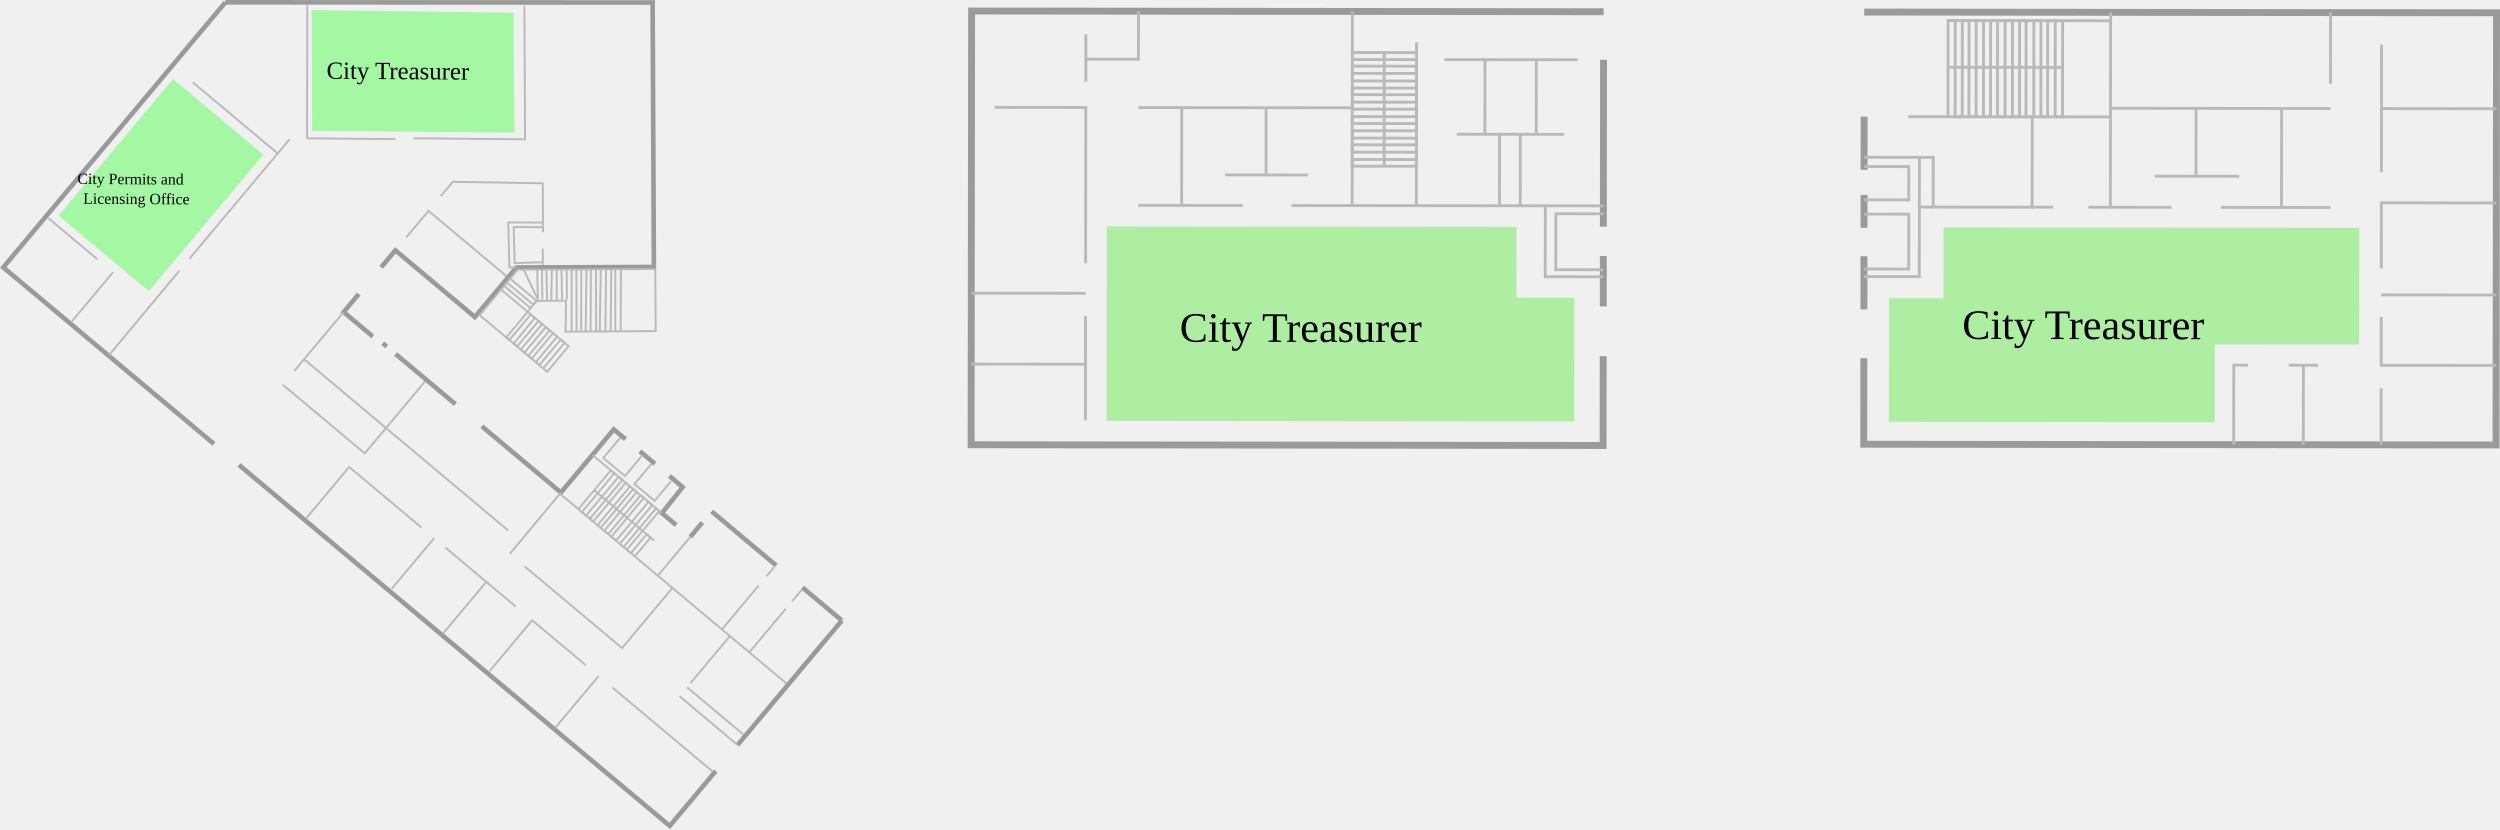
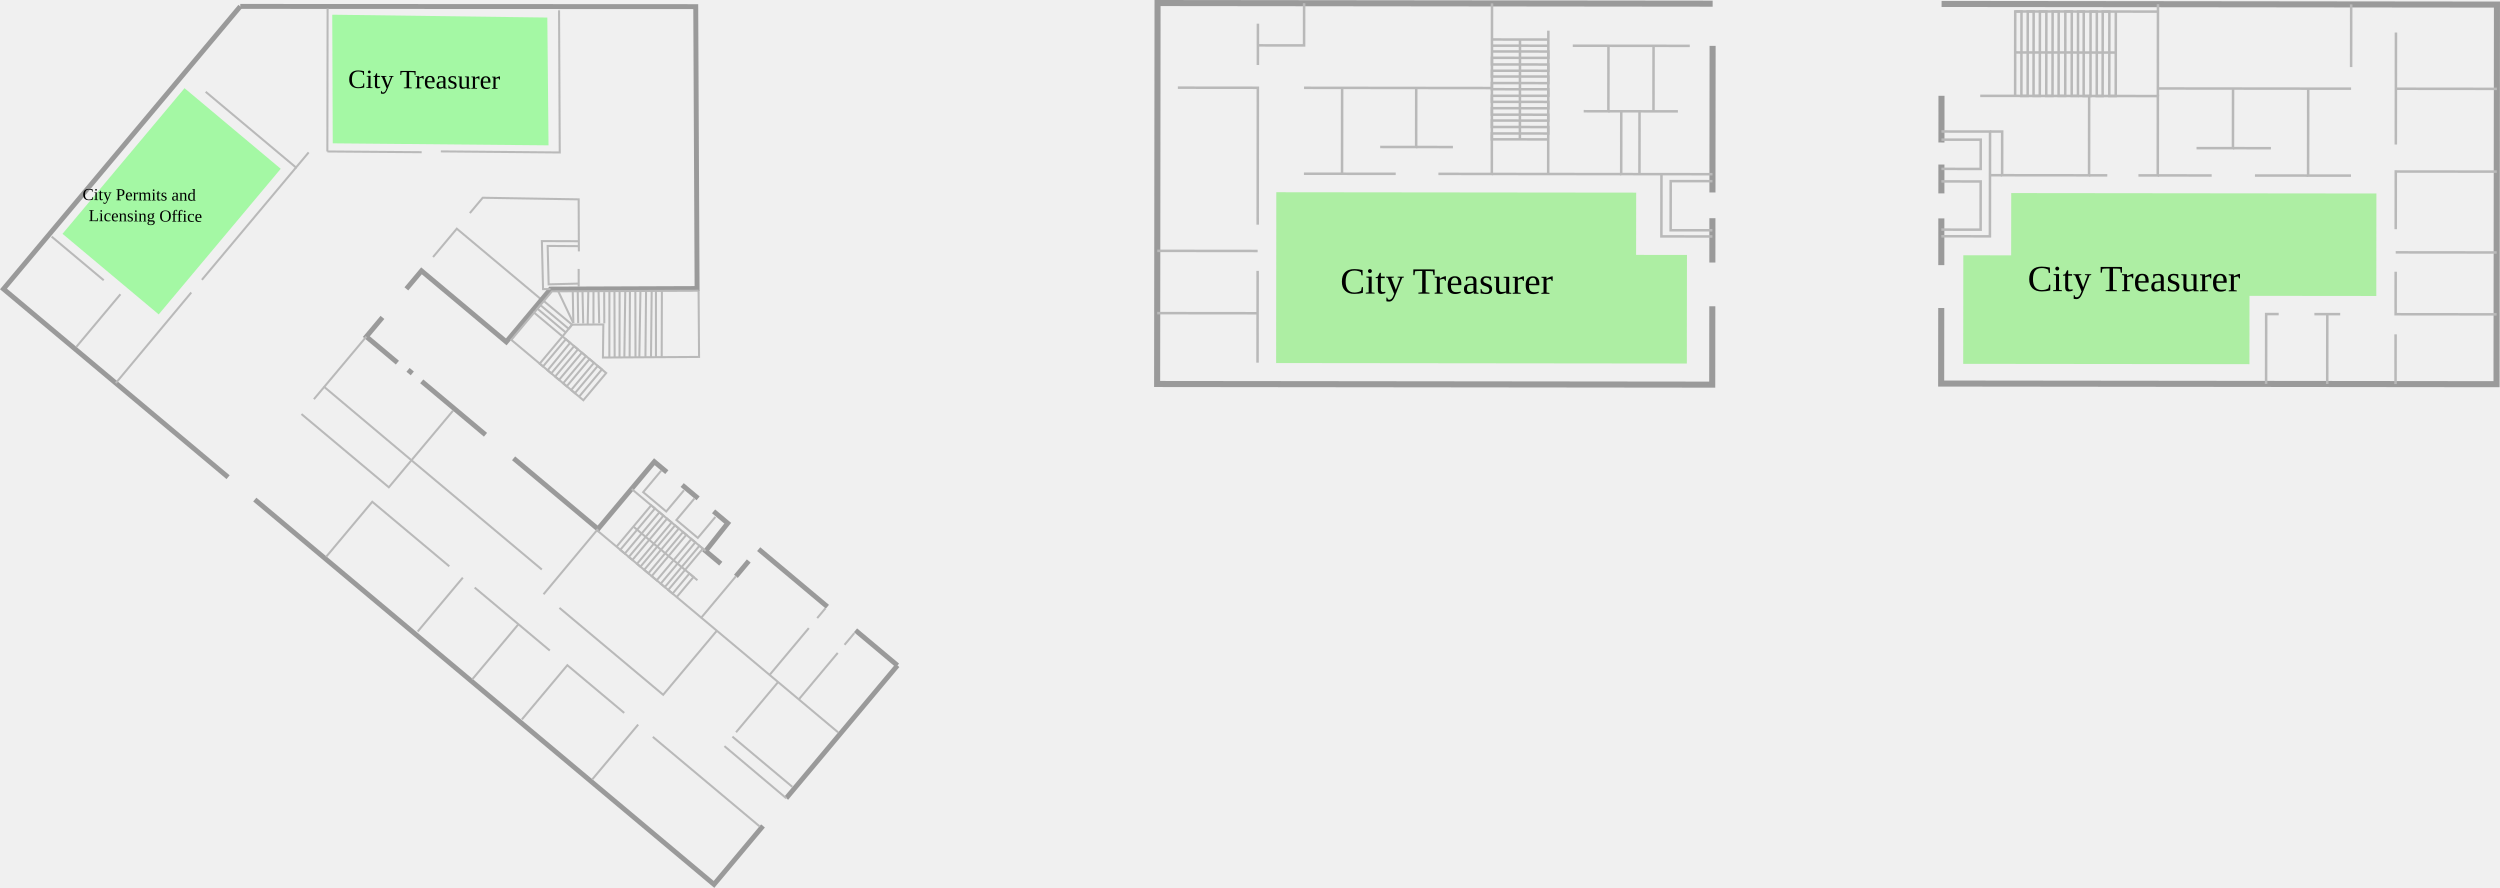
- <svg xmlns="http://www.w3.org/2000/svg" width="266.255mm" height="88.307mm" viewBox="0 0 1006.319 333.759" version="1.1" id="svg1" xml:space="preserve">
+ <svg xmlns="http://www.w3.org/2000/svg" width="249.756mm" height="88.701mm" viewBox="0 0 943.96 335.249" version="1.1" id="svg1" xml:space="preserve">
  <defs id="defs1" />
-   <g id="layer1" transform="matrix(0.9735426,0,0,0.9735426,63.35027,-198.6192)">
+   <g id="layer1" transform="matrix(0.9735426,0,0,0.9735426,63.35027,-197.1295)">
    <g id="g3" transform="matrix(0.9010506,0.7552109,0.7552109,-0.9010506,-349.7969,488.2735)">
-       <g id="g1" transform="matrix(0.4113616,0.3439731,0.3439731,-0.4113616,186.8472,634.0577)">
+       <g id="g1" transform="matrix(0.3389252,0.2834031,0.2834031,-0.3389252,233.9368,649.5567)">
        <g id="layer2" style="display:inline">
          <path style="display:inline;opacity:1;fill:#000000;fill-opacity:0;stroke:#9a9a9a;stroke-width:4.535;stroke-dasharray:none;stroke-opacity:1" d="M 477.022,238.665 H 62.534 V 523.121 H 477.022 v -58.525" id="path23" />
          <path style="display:inline;fill:#000000;fill-opacity:0;stroke:#b9b9b9;stroke-width:1.89;stroke-dasharray:none;stroke-opacity:1" d="M 77.767,301.847 H 137.495 V 404.066" id="path24" />
          <path style="display:inline;fill:#000000;fill-opacity:0;stroke:#b9b9b9;stroke-width:1.89;stroke-dasharray:none;stroke-opacity:1" d="M 137.495,423.708 H 62.534" id="path28" />
          <path style="display:inline;fill:#000000;fill-opacity:0;stroke:#b9b9b9;stroke-width:1.89;stroke-dasharray:none;stroke-opacity:1" d="M 137.495,470.208 H 62.534" id="path29" />
          <path style="display:inline;fill:#000000;fill-opacity:0;stroke:#b9b9b9;stroke-width:1.89;stroke-dasharray:none;stroke-opacity:1" d="m 137.495,438.54 v 68.547" id="path30" />
          <path style="display:inline;fill:#000000;fill-opacity:0;stroke:#b9b9b9;stroke-width:1.89;stroke-dasharray:none;stroke-opacity:1" d="m 137.495,253.971 v 30.896" id="path31" />
          <path style="display:inline;fill:#000000;fill-opacity:0;stroke:#b9b9b9;stroke-width:1.89;stroke-dasharray:none;stroke-opacity:1" d="m 171.969,238.665 v 31.514 h -34.474" id="path32" />
          <path style="display:inline;fill:#000000;fill-opacity:0;stroke:#b9b9b9;stroke-width:1.89;stroke-dasharray:none;stroke-opacity:1" d="M 171.969,301.847 H 312.269 V 238.665" id="path33" />
          <path style="display:inline;fill:#000000;fill-opacity:0;stroke:#b9b9b9;stroke-width:1.89;stroke-dasharray:none;stroke-opacity:1" d="m 312.269,301.847 v 64.137 h -39.885" id="path34" />
          <path style="display:inline;fill:#000000;fill-opacity:0;stroke:#9a9a9a;stroke-width:4.535;stroke-dasharray:none;stroke-opacity:1" d="m 477.022,270.179 v 109.434" id="path35" />
          <path style="display:inline;fill:#000000;fill-opacity:0;stroke:#9a9a9a;stroke-width:4.535;stroke-dasharray:none;stroke-opacity:1" d="m 477.022,398.855 v 33.071" id="path36" />
          <path style="display:inline;fill:#000000;fill-opacity:0;stroke:#b9b9b9;stroke-width:1.89;stroke-dasharray:none;stroke-opacity:1" d="M 459.986,270.179 H 372.598" id="path37" />
          <path style="display:inline;fill:#000000;fill-opacity:0;stroke:#b9b9b9;stroke-width:1.89;stroke-dasharray:none;stroke-opacity:1" d="m 399.256,270.179 v 48.905 h -18.44" id="path38" />
          <path style="display:inline;fill:#000000;fill-opacity:0;stroke:#b9b9b9;stroke-width:1.89;stroke-dasharray:none;stroke-opacity:1" d="M 399.256,319.084 H 451.167" id="path39" />
          <path style="display:inline;fill:#000000;fill-opacity:0;stroke:#b9b9b9;stroke-width:1.89;stroke-dasharray:none;stroke-opacity:1" d="m 432.928,270.179 v 48.905" id="path40" />
          <path style="display:inline;fill:#000000;fill-opacity:0;stroke:#b9b9b9;stroke-width:1.89;stroke-dasharray:none;stroke-opacity:1" d="m 408.876,319.084 v 46.901 h 68.146" id="path41" />
          <path style="display:inline;fill:#000000;fill-opacity:0;stroke:#b9b9b9;stroke-width:1.89;stroke-dasharray:none;stroke-opacity:1" d="m 422.505,319.084 v 46.901" id="path42" />
          <path style="display:inline;fill:#000000;fill-opacity:0;stroke:#b9b9b9;stroke-width:1.89;stroke-dasharray:none;stroke-opacity:1" d="M 408.876,365.984 H 312.269" id="path43" />
          <path style="display:inline;fill:#000000;fill-opacity:0;stroke:#b9b9b9;stroke-width:1.89;stroke-dasharray:none;stroke-opacity:1" d="M 354.359,365.984 V 258.955" id="path44" />
          <path style="display:inline;fill:#000000;fill-opacity:0;stroke:#b9b9b9;stroke-width:1.89;stroke-dasharray:none;stroke-opacity:1" d="m 438.941,365.984 v 46.5 h 38.082" id="path45" />
          <path style="display:inline;fill:#000000;fill-opacity:0;stroke:#b9b9b9;stroke-width:1.89;stroke-dasharray:none;stroke-opacity:1" d="m 200.429,301.847 v 64.137 h -28.461" id="path46" />
          <path style="display:inline;fill:#000000;fill-opacity:0;stroke:#b9b9b9;stroke-width:1.89;stroke-dasharray:none;stroke-opacity:1" d="m 200.429,365.984 h 40.086" id="path47" />
          <path style="display:inline;fill:#000000;fill-opacity:0;stroke:#b9b9b9;stroke-width:1.89;stroke-dasharray:none;stroke-opacity:1" d="m 255.748,301.847 v 44.094 h -26.858" id="path48" />
          <path style="display:inline;fill:#000000;fill-opacity:0;stroke:#b9b9b9;stroke-width:1.89;stroke-dasharray:none;stroke-opacity:1" d="M 283.207,345.941 H 255.748" id="path49" />
          <path style="display:inline;fill:#000000;fill-opacity:0;stroke:#9a9a9a;stroke-width:4.535;stroke-dasharray:none;stroke-opacity:1" d="M 647.967,238.665 H 1062.655 V 522.115 H 647.967 v -56.407" id="path71" />
          <path style="display:inline;fill:#000000;fill-opacity:0;stroke:#9a9a9a;stroke-width:4.535;stroke-dasharray:none;stroke-opacity:1" d="m 647.967,307.26 v 34.864" id="path72" />
          <path style="display:inline;fill:#000000;fill-opacity:0;stroke:#9a9a9a;stroke-width:4.535;stroke-dasharray:none;stroke-opacity:1" d="M 647.967,358.564 V 380.107" id="path73" />
          <path style="display:inline;fill:#000000;fill-opacity:0;stroke:#9a9a9a;stroke-width:4.535;stroke-dasharray:none;stroke-opacity:1" d="m 647.967,398.814 v 34.864" id="path74" />
          <path style="display:inline;fill:#000000;fill-opacity:0;stroke:#b9b9b9;stroke-width:1.89;stroke-dasharray:none;stroke-opacity:1" d="m 647.967,333.904 h 36.282 v 78.232 h -36.282" id="path75" />
          <path style="display:inline;fill:#000000;fill-opacity:0;stroke:#b9b9b9;stroke-width:1.89;stroke-dasharray:none;stroke-opacity:1" d="m 684.249,333.904 h 9.07 v 32.597 h 64.91 v -59.241 h -81.35" id="path76" />
          <path style="display:inline;fill:#000000;fill-opacity:0;stroke:#b9b9b9;stroke-width:1.89;stroke-dasharray:none;stroke-opacity:1" d="m 693.319,366.501 h -9.07" id="path77" />
          <path style="display:inline;fill:#000000;fill-opacity:0;stroke:#b9b9b9;stroke-width:1.89;stroke-dasharray:none;stroke-opacity:1" d="m 758.229,366.501 h 13.606" id="path78" />
          <path style="display:inline;fill:#000000;fill-opacity:0;stroke:#b9b9b9;stroke-width:1.89;stroke-dasharray:none;stroke-opacity:1" d="m 758.229,307.26 h 51.304 v 59.241 h -14.456" id="path79" />
          <path style="display:inline;fill:#000000;fill-opacity:0;stroke:#b9b9b9;stroke-width:1.89;stroke-dasharray:none;stroke-opacity:1" d="m 809.534,366.501 h 40.25" id="path80" />
          <path style="display:inline;fill:#000000;fill-opacity:0;stroke:#b9b9b9;stroke-width:1.89;stroke-dasharray:none;stroke-opacity:1" d="m 921.78,301.591 v 64.91 h 32.03" id="path83" />
          <path style="display:inline;fill:#000000;fill-opacity:0;stroke:#b9b9b9;stroke-width:1.89;stroke-dasharray:none;stroke-opacity:1" d="M 809.534,307.26 V 238.665" id="path81" />
          <path style="display:inline;fill:#000000;fill-opacity:0;stroke:#b9b9b9;stroke-width:1.89;stroke-dasharray:none;stroke-opacity:1" d="M 809.534,301.591 H 953.81" id="path82" />
          <path style="display:inline;fill:#000000;fill-opacity:0;stroke:#b9b9b9;stroke-width:1.89;stroke-dasharray:none;stroke-opacity:1" d="M 921.78,366.501 H 882.097" id="path84" />
          <path style="display:inline;fill:#000000;fill-opacity:0;stroke:#b9b9b9;stroke-width:1.89;stroke-dasharray:none;stroke-opacity:1" d="M 865.657,301.591 V 346.093 H 838.445" id="path85" />
          <path style="display:inline;fill:#000000;fill-opacity:0;stroke:#b9b9b9;stroke-width:1.89;stroke-dasharray:none;stroke-opacity:1" d="m 865.657,346.093 h 28.345" id="path86" />
          <path style="display:inline;fill:#000000;fill-opacity:0;stroke:#b9b9b9;stroke-width:1.89;stroke-dasharray:none;stroke-opacity:1" d="m 987.257,259.64 v 83.618" id="path87" />
          <path style="display:inline;fill:#000000;fill-opacity:0;stroke:#b9b9b9;stroke-width:1.89;stroke-dasharray:none;stroke-opacity:1" d="m 987.257,301.591 h 75.398" id="path88" />
          <path style="display:inline;fill:#000000;fill-opacity:0;stroke:#b9b9b9;stroke-width:1.89;stroke-dasharray:none;stroke-opacity:1" d="m 1062.655,363.383 h -75.398 v 43.084" id="path89" />
          <path style="display:inline;fill:#000000;fill-opacity:0;stroke:#b9b9b9;stroke-width:1.89;stroke-dasharray:none;stroke-opacity:1" d="m 987.257,423.758 h 75.398" id="path90" />
          <path style="display:inline;fill:#000000;fill-opacity:0;stroke:#b9b9b9;stroke-width:1.89;stroke-dasharray:none;stroke-opacity:1" d="m 987.257,438.214 v 31.746 h 75.398" id="path91" />
          <path style="display:inline;fill:#000000;fill-opacity:0;stroke:#b9b9b9;stroke-width:1.89;stroke-dasharray:none;stroke-opacity:1" d="m 987.257,484.983 v 37.132" id="path92" />
          <path style="display:inline;fill:#000000;fill-opacity:0;stroke:#b9b9b9;stroke-width:1.89;stroke-dasharray:none;stroke-opacity:1" d="m 926.598,469.96 h 19.275" id="path93" />
          <path style="display:inline;fill:#000000;fill-opacity:0;stroke:#b9b9b9;stroke-width:1.89;stroke-dasharray:none;stroke-opacity:1" d="m 936.236,469.96 v 52.155" id="path94" />
          <path style="display:inline;fill:#000000;fill-opacity:0;stroke:#b9b9b9;stroke-width:1.89;stroke-dasharray:none;stroke-opacity:1" d="m 899.954,469.96 h -9.354 v 52.155" id="path95" />
          <path style="display:inline;fill:#000000;fill-opacity:0;stroke:#b9b9b9;stroke-width:1.89;stroke-dasharray:none;stroke-opacity:1" d="M 953.81,285.434 V 238.665" id="path96" />
          <path style="fill:#000000;fill-opacity:0;stroke:#b9b9b9;stroke-width:1.89;stroke-opacity:1" d="m 312.269,265.593 h 42.09" id="path20" />
          <path style="fill:#000000;fill-opacity:0;stroke:#b9b9b9;stroke-width:1.89;stroke-opacity:1" d="m 312.269,270.199 h 42.09" id="path21" />
          <path style="fill:#000000;fill-opacity:0;stroke:#b9b9b9;stroke-width:1.89;stroke-opacity:1" d="m 312.269,274.521 h 42.09 v 4.748 h -42.09 v 4.96 h 42.09 v 4.677 h -42.09 v 4.323 h 42.09 v 4.89 h -42.09 v 4.606 h 42.09 v 4.89 h -42.09 v 4.535 h 42.09 v 4.748 h -42.09 v 4.819 h 42.09 v 4.393 h -42.09 v 4.819 h 42.09 v 4.819 h -42.09 v 4.393 h 42.09" id="path22" />
          <path style="fill:#000000;fill-opacity:0;stroke:#b9b9b9;stroke-width:1.89;stroke-opacity:1" d="m 333.196,265.593 v 74.547" id="path25" />
          <path style="fill:#000000;fill-opacity:0;stroke:#b9b9b9;stroke-width:1.89;stroke-opacity:1" d="m 702.956,244.192 h 75.114 31.038" id="path50" />
          <path style="fill:#000000;fill-opacity:0;stroke:#b9b9b9;stroke-width:1.89;stroke-opacity:1" d="m 702.956,274.805 h 75.114" id="path51" />
          <path style="fill:#000000;fill-opacity:0;stroke:#b9b9b9;stroke-width:1.89;stroke-opacity:1" d="m 702.956,307.26 v -63.068 h 4.677 v 63.068 h 4.677 v -63.068 h 4.393 v 63.068 h 4.677 v -63.068 h 4.819 v 63.068 h 4.677 v -63.068 h 4.535 v 63.068 h 4.96 v -63.068 h 4.819 v 63.068 h 4.677 v -63.068 h 4.252 v 63.068 h 5.102 v -63.068 h 4.677 v 63.068 h 4.393 v -63.068 h 4.96 v 63.068 h 4.819 v -63.068" id="path52" />
          <path style="fill:#b9b9b9;fill-opacity:0;stroke:#b9b9b9;stroke-width:1.89;stroke-dasharray:none;stroke-opacity:1" d="m 477.022,371.195 h -31.167 v 36.679 h 31.167" id="path100" />
          <path style="fill:#b9b9b9;fill-opacity:0;stroke:#b9b9b9;stroke-width:1.89;stroke-dasharray:none;stroke-opacity:1" d="m 647.967,339.998 h 29.337 v 21.826 h -29.337" id="path105" />
          <path style="fill:#b9b9b9;fill-opacity:0;stroke:#b9b9b9;stroke-width:1.89;stroke-dasharray:none;stroke-opacity:1" d="m 647.967,371.178 h 29.337 v 35.998 h -29.337" id="path107" />
        </g>
        <g id="layer3" style="display:inline">
          <path class="rooms" data-floorlocation="First Floor" data-roomname="Lipa City Treasurer_s Office" style="fill:#6bec56;fill-opacity:0.5;stroke:#b9b9b9;stroke-width:1.89;stroke-dasharray:none;stroke-opacity:0" d="m 151.362,379.823 h 268.711 v 46.486 h 37.982 V 507.376 H 151.362 Z" id="path101" />
          <path class="rooms" data-floorlocation="First Floor" data-roomname="Lipa City Treasurer_s Office" style="fill:#6bec56;fill-opacity:0.5;stroke:#b9b9b9;stroke-width:1.89;stroke-dasharray:none;stroke-opacity:0" d="m 700.122,379.823 v 46.486 h -35.715 v 81.067 h 213.721 v -51.021 h 94.672 v -76.532 z" id="path106" />
        </g>
        <text xml:space="preserve" style="font-size:18.159px;text-align:start;writing-mode:lr-tb;direction:ltr;text-anchor:start;fill:#ffffff;fill-opacity:1;stroke:#b9b9b9;stroke-width:1.756;stroke-opacity:0" x="848.237" y="619.287" id="text1" transform="matrix(1.520543,0,0,1.520543,-577.2932,-488.6679)">
          <tspan id="tspan1" x="848.237" y="619.287" style="fill:#000000;fill-opacity:1;stroke-width:1.756">City Treasurer</tspan>
        </text>
        <text xml:space="preserve" style="font-size:18.159px;text-align:start;writing-mode:lr-tb;direction:ltr;text-anchor:start;fill:#ffffff;fill-opacity:1;stroke:#b9b9b9;stroke-width:1.756;stroke-opacity:0" x="510.714" y="620.89" id="text2" transform="matrix(1.520543,0,0,1.520543,-577.2932,-488.6679)">
          <tspan id="tspan2" x="510.714" y="620.89" style="fill:#000000;fill-opacity:1;stroke-width:1.756">City Treasurer</tspan>
        </text>
      </g>
      <g id="g2" transform="matrix(0.3585888,2.6770996e-5,2.6770996e-5,-0.3585888,35.8575,511.035)">
        <g id="layer2-1">
          <path style="fill:#59ff59;fill-opacity:0;stroke:#9a9a9a;stroke-width:4.535;stroke-dasharray:none;stroke-opacity:1" d="m 488.385,491.453 h 5.102" id="path14" />
          <path style="fill:#59ff59;fill-opacity:0;stroke:#9a9a9a;stroke-width:4.535;stroke-dasharray:none;stroke-opacity:1" d="m 504.825,491.453 h 76.532" id="path15" />
          <path style="fill:#59ff59;fill-opacity:0;stroke:#9a9a9a;stroke-width:4.535;stroke-dasharray:none;stroke-opacity:1" d="m 615.087,491.453 h 101.248 v -80.773 h 14.966" id="path16" />
          <path style="fill:#59ff59;fill-opacity:0;stroke:#9a9a9a;stroke-width:4.535;stroke-dasharray:none;stroke-opacity:1" d="m 749.726,410.68 h 19.122" id="path17" />
          <path style="fill:#59ff59;fill-opacity:0;stroke:#9a9a9a;stroke-width:4.535;stroke-dasharray:none;stroke-opacity:1" d="m 787.424,410.68 h 17.007 l 0.85,32.636 h 18.141" id="path18" />
          <path style="fill:#59ff59;fill-opacity:0;stroke:#9a9a9a;stroke-width:4.535;stroke-dasharray:none;stroke-opacity:1" d="M 841.563,443.316 V 424.892" id="path20-7" />
          <path style="fill:#59ff59;fill-opacity:0;stroke:#9a9a9a;stroke-width:4.535;stroke-dasharray:none;stroke-opacity:1" d="m 841.563,410.68 h 82.484" id="path21-1" />
          <path style="fill:#59ff59;fill-opacity:0;stroke:#9a9a9a;stroke-width:4.535;stroke-dasharray:none;stroke-opacity:1" d="m 957.778,410.68 h 50.382" id="path22-1" />
          <path style="fill:#59ff59;fill-opacity:0;stroke:#9a9a9a;stroke-width:4.535;stroke-dasharray:none;stroke-opacity:1" d="M 1008.16,410.68 V 570.021" id="path23-5" />
          <path style="fill:#59ff59;fill-opacity:0;stroke:#9a9a9a;stroke-width:4.535;stroke-dasharray:none;stroke-opacity:1" d="m 1008.16,603.293 v 70.185 H 456.979" id="path24-2" />
          <path style="fill:#59ff59;fill-opacity:0;stroke:#9a9a9a;stroke-width:4.535;stroke-dasharray:none;stroke-opacity:1" d="M 424.911,673.477 H 155.331 V 334.316" id="path25-7" />
          <path style="fill:#59ff59;fill-opacity:0;stroke:#b9b9b9;stroke-width:1.89;stroke-dasharray:none;stroke-opacity:1" d="m 382.419,148.719 84.481,99.814 -84.481,69.498" id="path28-6" />
          <path style="fill:#59ff59;fill-opacity:0;stroke:#b9b9b9;stroke-width:1.89;stroke-dasharray:none;stroke-opacity:1" d="m 302.441,385.138 66.95,-55.202" id="path30-1" />
          <path style="fill:#59ff59;fill-opacity:0;stroke:#b9b9b9;stroke-width:1.89;stroke-dasharray:none;stroke-opacity:1" d="M 559.531,331.92 549.043,319.448" id="path32-4" />
          <path style="fill:#59ff59;fill-opacity:0;stroke:#b9b9b9;stroke-width:1.89;stroke-dasharray:none;stroke-opacity:1" d="m 538.839,306.976 -30.896,-36.565 -68.595,55.556 v 18.424" id="path33-2" />
          <path style="fill:#59ff59;fill-opacity:0;stroke:#b9b9b9;stroke-width:1.89;stroke-dasharray:none;stroke-opacity:1" d="M 541.106,363.1 H 439.348 v 34.014" id="path34-3" />
          <path style="fill:#59ff59;fill-opacity:0;stroke:#9a9a9a;stroke-width:4.535;stroke-dasharray:none;stroke-opacity:1" d="M 155.331,334.316 476.621,65.34 644.14,263.325 541.106,350.344 v 63.342 H 439.348 v 21.646" id="path37-2" />
          <path style="fill:#59ff59;fill-opacity:0;stroke:#9a9a9a;stroke-width:4.535;stroke-dasharray:none;stroke-opacity:1" d="m 439.348,469.606 v 23.049 h 37.274" id="path38-2" />
          <path style="fill:#59ff59;fill-opacity:0;stroke:#b9b9b9;stroke-width:1.89;stroke-dasharray:none;stroke-opacity:1" d="M 181.389,414.971 H 289.821 V 396.85" id="path41-1" />
          <path style="fill:#59ff59;fill-opacity:0;stroke:#b9b9b9;stroke-width:1.89;stroke-dasharray:none;stroke-opacity:1" d="M 289.821,414.971 V 549.778" id="path42-6" />
          <path style="fill:#59ff59;fill-opacity:0;stroke:#b9b9b9;stroke-width:1.89;stroke-dasharray:none;stroke-opacity:1" d="m 289.821,565.011 0.3,108.467" id="path43-8" />
          <path style="fill:#59ff59;fill-opacity:0;stroke:#b9b9b9;stroke-width:1.89;stroke-dasharray:none;stroke-opacity:1" d="m 240.916,671.238 v -63.135" id="path44-5" />
          <path style="fill:#59ff59;fill-opacity:0;stroke:#b9b9b9;stroke-width:1.89;stroke-dasharray:none;stroke-opacity:1" d="M 220.873,608.103 H 158.339" id="path45-7" />
          <path style="fill:#59ff59;fill-opacity:0;stroke:#b9b9b9;stroke-width:1.89;stroke-dasharray:none;stroke-opacity:1" d="m 439.348,492.656 v 75.095" id="path46-6" />
          <path style="fill:#59ff59;fill-opacity:0;stroke:#b9b9b9;stroke-width:1.89;stroke-dasharray:none;stroke-opacity:1" d="M 439.348,585.608 H 544.224 V 493.558" id="path47-1" />
          <path style="fill:#59ff59;fill-opacity:0;stroke:#b9b9b9;stroke-width:1.89;stroke-dasharray:none;stroke-opacity:1" d="M 544.224,553.185 H 700.702" id="path48-8" />
          <path style="fill:#59ff59;fill-opacity:0;stroke:#b9b9b9;stroke-width:1.89;stroke-dasharray:none;stroke-opacity:1" d="m 716.335,491.453 0.2,78.168" id="path49-9" />
          <path style="fill:#59ff59;fill-opacity:0;stroke:#b9b9b9;stroke-width:1.89;stroke-dasharray:none;stroke-opacity:1" d="m 541.106,671.639 v -66.042 h 92.451" id="path50-2" />
          <path style="fill:#59ff59;fill-opacity:0;stroke:#b9b9b9;stroke-width:1.89;stroke-dasharray:none;stroke-opacity:1" d="M 664.023,605.598 H 754.216" id="path51-7" />
          <path style="fill:#59ff59;fill-opacity:0;stroke:#b9b9b9;stroke-width:1.89;stroke-dasharray:none;stroke-opacity:1" d="m 716.535,605.598 v 66.242" id="path52-9" />
          <path style="fill:#59ff59;fill-opacity:0;stroke:#b9b9b9;stroke-width:1.89;stroke-dasharray:none;stroke-opacity:1" d="m 649.792,605.598 v 64.639" id="path53" />
          <path style="fill:#59ff59;fill-opacity:0;stroke:#b9b9b9;stroke-width:1.89;stroke-dasharray:none;stroke-opacity:1" d="m 775.236,670.643 v -65.045 h 68.311" id="path54" />
          <path style="fill:#59ff59;fill-opacity:0;stroke:#b9b9b9;stroke-width:1.89;stroke-dasharray:none;stroke-opacity:1" d="m 860.271,605.598 v 65.896" id="path55" />
          <path style="fill:#59ff59;fill-opacity:0;stroke:#b9b9b9;stroke-width:1.89;stroke-dasharray:none;stroke-opacity:1" d="m 877.845,605.598 h 127.978" id="path56" />
          <path style="fill:#59ff59;fill-opacity:0;stroke:#b9b9b9;stroke-width:1.89;stroke-dasharray:none;stroke-opacity:1" d="M 716.535,492.92 H 841.563 v -49.604" id="path58" />
          <path style="fill:#59ff59;fill-opacity:0;stroke:#b9b9b9;stroke-width:1.89;stroke-dasharray:none;stroke-opacity:1" d="m 841.563,492.92 h 164.259" id="path59" />
          <path style="fill:#59ff59;fill-opacity:0;stroke:#b9b9b9;stroke-width:1.89;stroke-dasharray:none;stroke-opacity:1" d="M 923.579,412.881 V 424.71" id="path60" />
          <path style="fill:#59ff59;fill-opacity:0;stroke:#b9b9b9;stroke-width:1.89;stroke-dasharray:none;stroke-opacity:1" d="m 923.579,436.736 v 56.184" id="path61" />
          <path style="fill:#59ff59;fill-opacity:0;stroke:#b9b9b9;stroke-width:1.89;stroke-dasharray:none;stroke-opacity:1" d="m 958.628,413.341 v 14.031" id="path62" />
          <path style="fill:#59ff59;fill-opacity:0;stroke:#b9b9b9;stroke-width:1.89;stroke-dasharray:none;stroke-opacity:1" d="m 958.628,437.137 v 55.783" id="path63" />
          <path style="fill:#59ff59;fill-opacity:0;stroke:#b9b9b9;stroke-width:1.89;stroke-dasharray:none;stroke-opacity:1" d="m 933.801,492.92 v 60.266" id="path64" />
          <path style="fill:#59ff59;fill-opacity:0;stroke:#b9b9b9;stroke-width:1.89;stroke-dasharray:none;stroke-opacity:1" d="M 1005.755,558.397 H 933.801" id="path65" />
          <path style="fill:#59ff59;fill-opacity:0;stroke:#b9b9b9;stroke-width:1.89;stroke-dasharray:none;stroke-opacity:1" d="m 933.801,569.821 74.359,0.2" id="path66" />
          <path style="fill:#59ff59;fill-opacity:0;stroke:#b9b9b9;stroke-width:1.89;stroke-dasharray:none;stroke-opacity:1" d="m 716.535,443.316 88.746,-10e-6" id="path67" />
          <path style="fill:#59ff59;fill-opacity:0;stroke:#b9b9b9;stroke-width:1.89;stroke-dasharray:none;stroke-opacity:1" d="m 739.885,468.805 h 76.876" id="path83-5" />
          <path style="fill:#59ff59;fill-opacity:0;stroke:#b9b9b9;stroke-width:1.89;stroke-dasharray:none;stroke-opacity:1" d="M 739.885,492.92 V 443.316 h 4.51 v 49.604 h 5.412 V 443.316 h 4.81 v 49.604 h 4.309 V 443.316 h 5.512 v 49.604 h 4.109 V 443.316 h 4.51 v 49.604 h 5.011 V 443.316 h 4.009 v 49.604 h 6.013 V 443.316 h 4.81 v 49.604 h 4.911 V 443.316 h 4.109 v 49.604 h 5.211 V 468.805 h 4.955 v 24.115" id="path84-4" />
          <path style="fill:#59ff59;fill-opacity:0;stroke:#b9b9b9;stroke-width:1.89;stroke-dasharray:none;stroke-opacity:1" d="M 735.777,569.821 H 860.271 V 492.92" id="path85-3" />
          <path style="fill:#59ff59;fill-opacity:0;stroke:#b9b9b9;stroke-width:1.89;stroke-dasharray:none;stroke-opacity:1" d="M 302.441,385.138 218.186,284.23" id="path86-1" />
          <path style="fill:#59ff59;fill-opacity:0;stroke:#b9b9b9;stroke-width:1.89;stroke-dasharray:none;stroke-opacity:1" d="m 532.802,299.832 -26.135,21.742 29.195,33.164 5.244,-4.393" id="path87-2" />
          <path style="fill:#59ff59;fill-opacity:0;stroke:#b9b9b9;stroke-width:1.89;stroke-dasharray:none;stroke-opacity:1" d="m 438.639,553.011 105.585,0.174" id="path88-3" />
          <path style="fill:#59ff59;fill-opacity:0;stroke:#b9b9b9;stroke-width:1.89;stroke-dasharray:none;stroke-opacity:1" d="m 543.465,376.607 h 86.485 v 32.67 h -86.485 z" id="path102" />
          <path style="fill:#59ff59;fill-opacity:0;stroke:#b9b9b9;stroke-width:1.89;stroke-dasharray:none;stroke-opacity:1" d="m 577.538,376.607 v 32.67 h 4.009 v -32.67 h 5.161 l 0.351,32.67 h 4.409 v -32.67 h 4.61 v 32.67 h 4.71 v -32.67 h 4.911 v 32.67 h 4.309 v -32.67 h 5.311 v 32.67 h 4.51 v -32.67 h 5.011 v 32.67" id="path103" />
          <path style="fill:#59ff59;fill-opacity:0;stroke:#b9b9b9;stroke-width:1.89;stroke-dasharray:none;stroke-opacity:1" d="m 577.538,376.607 -0.2,-13.93 21.947,-18.64 19.241,23.55 67.424,-57.21 -39.464,-46.412" id="path119" />
          <path style="fill:#59ff59;fill-opacity:0;stroke:#b9b9b9;stroke-width:1.89;stroke-dasharray:none;stroke-opacity:1" d="m 543.465,376.607 10e-6,-25.554 103.021,-87.087" id="path120" />
          <path style="fill:#59ff59;fill-opacity:0;stroke:#b9b9b9;stroke-width:1.89;stroke-dasharray:none;stroke-opacity:1" d="M 577.337,371.897 H 543.465 v -4.309 h 33.873 v -4.911 H 543.465" id="path121" />
          <path style="fill:#59ff59;fill-opacity:0;stroke:#b9b9b9;stroke-width:1.89;stroke-dasharray:none;stroke-opacity:1" d="M 577.337,360.832 548.074,347.368" id="path122" />
          <path style="fill:#59ff59;fill-opacity:0;stroke:#b9b9b9;stroke-width:1.89;stroke-dasharray:none;stroke-opacity:1" d="M 577.337,360.832 558.397,339.077" id="path123" />
          <path style="fill:#59ff59;fill-opacity:0;stroke:#b9b9b9;stroke-width:1.89;stroke-dasharray:none;stroke-opacity:1" d="m 561.904,336.101 18.84,21.897" id="path124" />
          <path style="fill:#59ff59;fill-opacity:0;stroke:#b9b9b9;stroke-width:1.89;stroke-dasharray:none;stroke-opacity:1" d="M 584.553,355.305 565.412,333.479" id="path125" />
          <path style="fill:#59ff59;fill-opacity:0;stroke:#b9b9b9;stroke-width:1.89;stroke-dasharray:none;stroke-opacity:1" d="M 588.311,353.357 569.32,329.865" id="path126" />
          <path style="fill:#59ff59;fill-opacity:0;stroke:#b9b9b9;stroke-width:1.89;stroke-dasharray:none;stroke-opacity:1" d="m 573.128,326.96 18.74,22.393" id="path127" />
          <path style="fill:#59ff59;fill-opacity:0;stroke:#b9b9b9;stroke-width:1.89;stroke-dasharray:none;stroke-opacity:1" d="M 595.576,345.597 576.22,323.363" id="path128" />
          <path style="fill:#59ff59;fill-opacity:0;stroke:#b9b9b9;stroke-width:1.89;stroke-dasharray:none;stroke-opacity:1" d="m 580.744,320.724 18.54,21.967" id="path129" />
          <path style="fill:#59ff59;fill-opacity:0;stroke:#b9b9b9;stroke-width:1.89;stroke-dasharray:none;stroke-opacity:1" d="M 623.025,363.77 583.828,316.933" id="path130" />
          <path style="fill:#59ff59;fill-opacity:0;stroke:#b9b9b9;stroke-width:1.89;stroke-dasharray:none;stroke-opacity:1" d="m 587.375,313.934 39.363,46.685" id="path131" />
          <path style="fill:#59ff59;fill-opacity:0;stroke:#b9b9b9;stroke-width:1.89;stroke-dasharray:none;stroke-opacity:1" d="M 630.151,357.723 591.01,310.861" id="path132" />
          <path style="fill:#59ff59;fill-opacity:0;stroke:#b9b9b9;stroke-width:1.89;stroke-dasharray:none;stroke-opacity:1" d="m 594.975,307.509 38.565,47.338" id="path133" />
          <path style="fill:#59ff59;fill-opacity:0;stroke:#b9b9b9;stroke-width:1.89;stroke-dasharray:none;stroke-opacity:1" d="M 637.24,351.708 598.262,304.731" id="path134" />
          <path style="fill:#59ff59;fill-opacity:0;stroke:#b9b9b9;stroke-width:1.89;stroke-dasharray:none;stroke-opacity:1" d="m 602.056,301.523 39.302,46.691" id="path135" />
          <path style="fill:#59ff59;fill-opacity:0;stroke:#b9b9b9;stroke-width:1.89;stroke-dasharray:none;stroke-opacity:1" d="m 644.062,345.919 -38.428,-47.421" id="path136" />
          <path style="fill:#59ff59;fill-opacity:0;stroke:#b9b9b9;stroke-width:1.89;stroke-dasharray:none;stroke-opacity:1" d="m 609.582,295.162 38.75,47.135" id="path137" />
          <path style="fill:#59ff59;fill-opacity:0;stroke:#b9b9b9;stroke-width:1.89;stroke-dasharray:none;stroke-opacity:1" d="M 652.237,338.983 613.535,291.82" id="path138" />
          <path style="fill:#59ff59;fill-opacity:0;stroke:#b9b9b9;stroke-width:1.89;stroke-dasharray:none;stroke-opacity:1" d="m 616.528,289.29 39.172,46.755" id="path139" />
          <path style="fill:#59ff59;fill-opacity:0;stroke:#b9b9b9;stroke-width:1.89;stroke-dasharray:none;stroke-opacity:1" d="m 659.743,332.614 -39.039,-46.855" id="path140" />
          <path style="fill:#59ff59;fill-opacity:0;stroke:#b9b9b9;stroke-width:1.89;stroke-dasharray:none;stroke-opacity:1" d="m 535.729,303.297 -22.118,18.278 23.385,26.503 20.743,-18.287" id="path141" />
          <path style="fill:#59ff59;fill-opacity:0;stroke:#b9b9b9;stroke-width:1.89;stroke-dasharray:none;stroke-opacity:1" d="m 726.457,412.885 v 25.855 H 754.116 v -25.455" id="path154" />
          <path style="fill:#59ff59;fill-opacity:0;stroke:#b9b9b9;stroke-width:1.89;stroke-dasharray:none;stroke-opacity:1" d="m 766.342,412.985 v 25.755 h 25.655 v -25.154" id="path155" />
        </g>
        <g id="layer3-3">
          <path class="rooms" data-floorlocation="First Floor" data-roomname="Lipa City Permits and Licensing Office" style="fill:#59ff59;fill-opacity:0.5;stroke:#b9b9b9;stroke-width:1.89;stroke-dasharray:none;stroke-opacity:0" d="M 279.8,599.685 H 164.352 V 424.911 h 115.447 z" id="path144" />
          <path class="rooms" data-floorlocation="First Floor" data-roomname="Lipa City Treasurer_s Office" style="fill:#59ff59;fill-opacity:0.5;stroke:#b9b9b9;stroke-width:1.89;stroke-dasharray:none;stroke-opacity:0" d="m 225.082,285.812 76.364,90.394 153.329,-126.07 -76.364,-89.392 z" id="path150" />
        </g>
        <text xml:space="preserve" style="font-size:24.333px;text-align:start;writing-mode:lr-tb;direction:ltr;text-anchor:start;fill:#ffffff;fill-opacity:1;stroke:#b9b9b9;stroke-width:2.353;stroke-opacity:0" x="6.179" y="430.942" id="text3" transform="rotate(-39.60597)">
          <tspan id="tspan3" x="6.179" y="430.942" style="fill:#000000;fill-opacity:1;stroke-width:2.353">City Treasurer</tspan>
        </text>
        <text xml:space="preserve" style="font-size:15.51px;text-align:start;writing-mode:lr-tb;direction:ltr;text-anchor:start;fill:#ffffff;fill-opacity:1;stroke:#b9b9b9;stroke-width:1.5;stroke-opacity:0" x="-162.095" y="535.61" id="text5" transform="rotate(-39.60597)">
          <tspan x="-162.095" y="535.61" style="text-align:center;text-anchor:middle;fill:#000000;fill-opacity:1;stroke-width:1.5" id="tspan6">City Permits and </tspan>
          <tspan x="-162.095" y="554.998" style="text-align:center;text-anchor:middle;fill:#000000;fill-opacity:1;stroke-width:1.5" id="tspan7">Licensing Office</tspan>
        </text>
      </g>
    </g>
  </g>
</svg>
